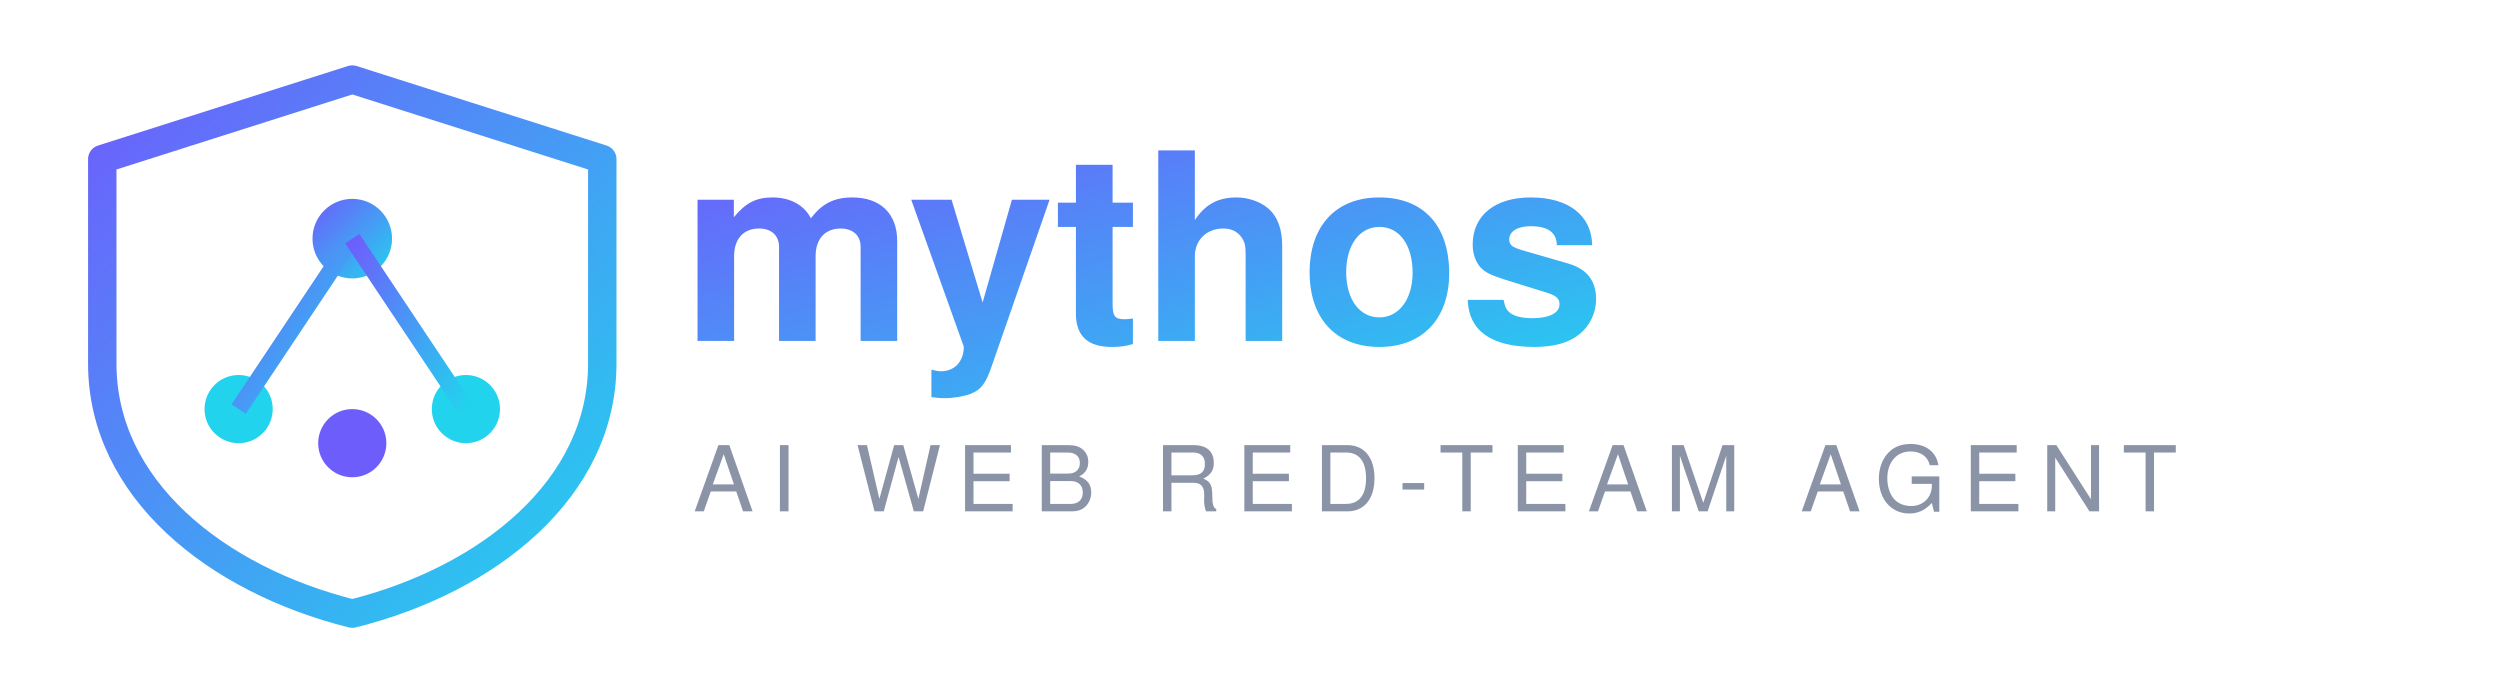
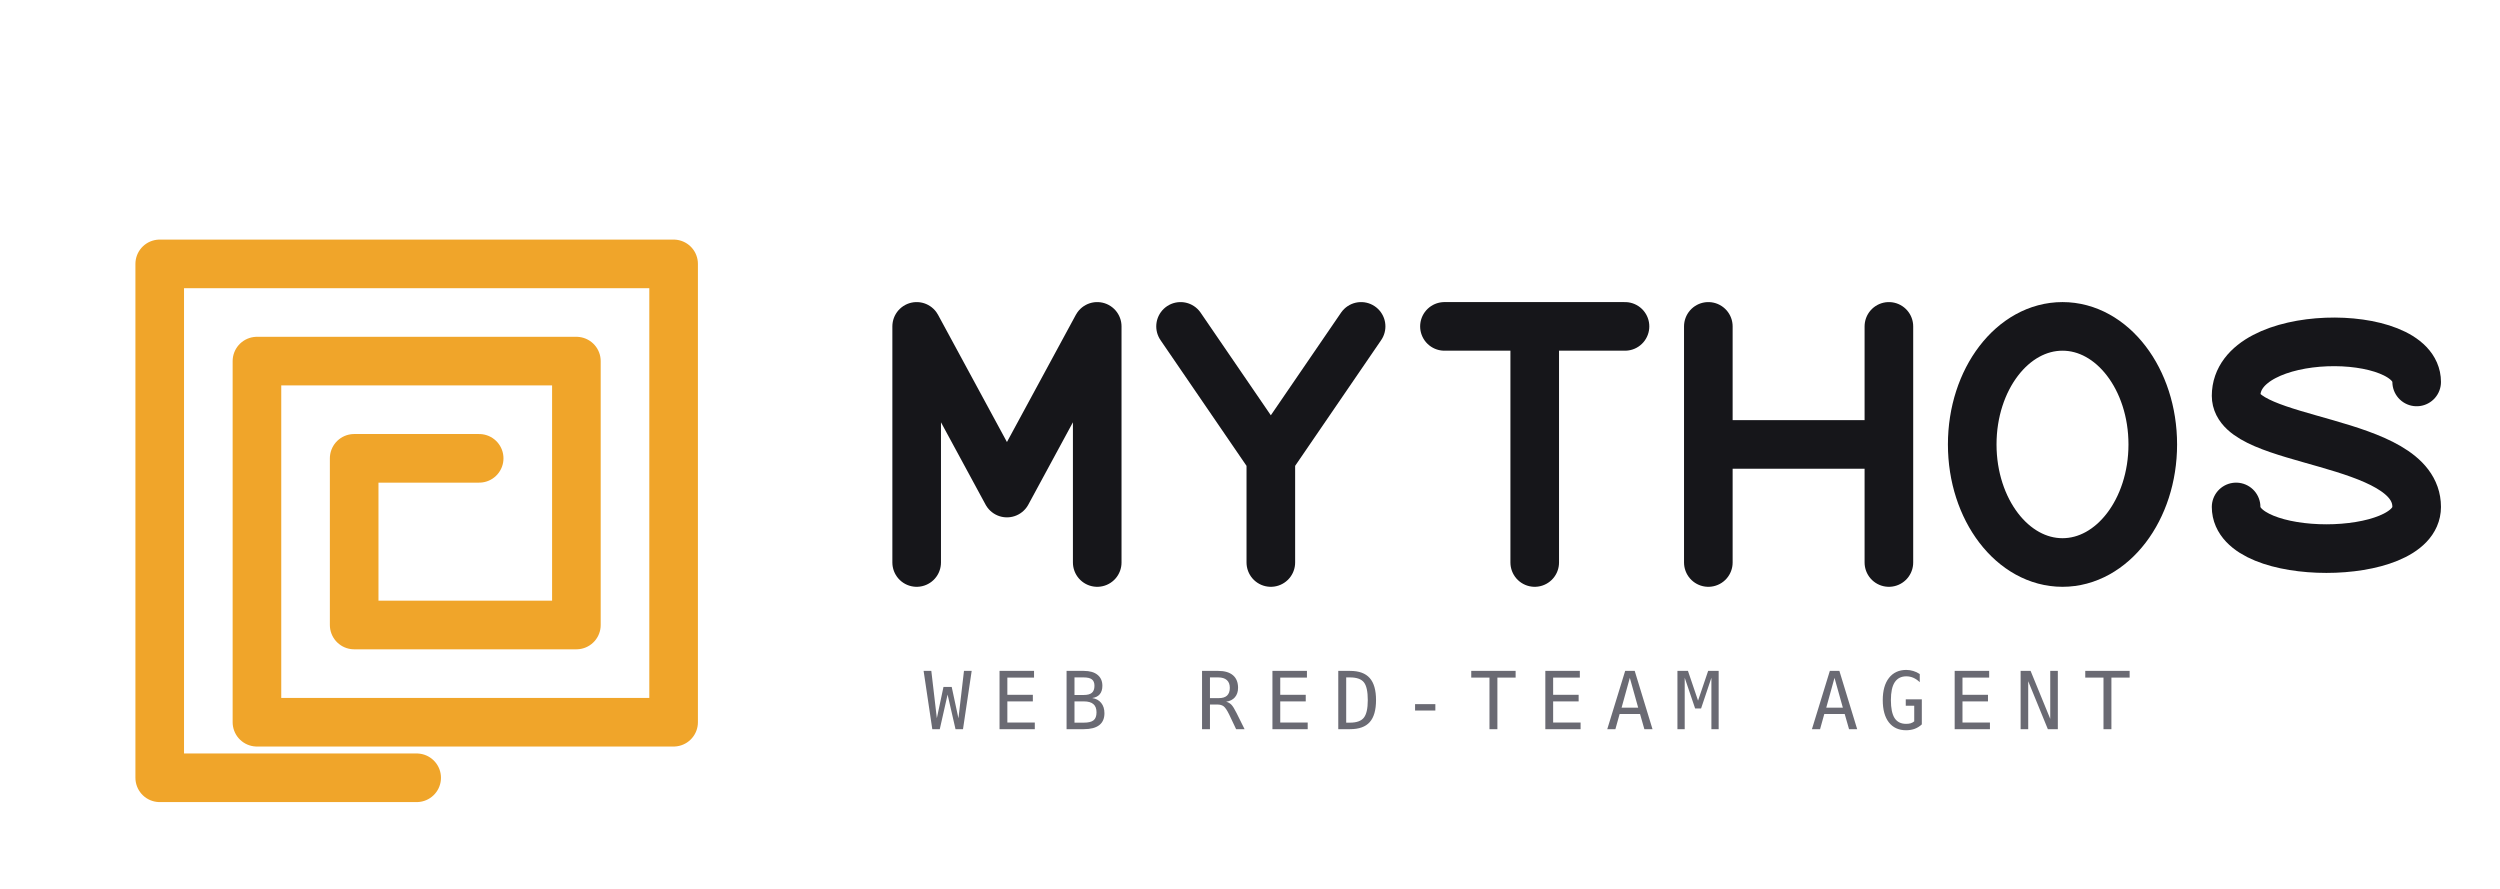
- <svg xmlns="http://www.w3.org/2000/svg" viewBox="0 0 440 120" role="img" aria-label="Mythos">
-   <defs>
-     <linearGradient id="g" x1="0" y1="0" x2="1" y2="1">
-       <stop offset="0" stop-color="#6d5efc" />
-       <stop offset="1" stop-color="#22d3ee" />
-     </linearGradient>
-   </defs>
-   <g transform="translate(14,12)">
-     <path d="M48 2 L92 16 V52 C92 74 72 90 48 96 C24 90 4 74 4 52 V16 Z" fill="none" stroke="url(#g)" stroke-width="5" stroke-linejoin="round" />
-     <circle cx="48" cy="30" r="7" fill="url(#g)" />
-     <circle cx="28" cy="60" r="6" fill="#22d3ee" />
-     <circle cx="48" cy="66" r="6" fill="#6d5efc" />
-     <circle cx="68" cy="60" r="6" fill="#22d3ee" />
-     <g stroke="url(#g)" stroke-width="3">
-       <line x1="48" y1="30" x2="28" y2="60" />
-       <line x1="48" y1="30" x2="48" y2="66" />
-       <line x1="48" y1="30" x2="68" y2="60" />
-     </g>
+ <svg xmlns="http://www.w3.org/2000/svg" viewBox="0 0 360 128" width="360" height="128" role="img" aria-label="Mythos">
+   <g transform="translate(12,16)" fill="none" stroke="#f0a52a" stroke-width="7" stroke-linecap="round" stroke-linejoin="round">
+     <path d="M 48 96 H 11 V 22 H 85 V 88 H 25 V 36 H 71 V 74 H 39 V 50 H 57" />
  </g>
-   <text x="120" y="60" font-family="Segoe UI, Helvetica, Arial, sans-serif" font-size="46" font-weight="700" fill="url(#g)">mythos</text>
-   <text x="122" y="90" font-family="Segoe UI, Helvetica, Arial, sans-serif" font-size="16" letter-spacing="3" fill="#8b93a7">AI WEB RED-TEAM AGENT</text>
+   <g fill="none" stroke="#16161a" stroke-width="7" stroke-linecap="round" stroke-linejoin="round">
+     <path d="M 132 81 V 47 L 145 71 L 158 47 V 81" />
+     <path d="M 170 47 L 183 66 L 196 47 M 183 66 V 81" />
+     <path d="M 208 47 H 234 M 221 47 V 81" />
+     <path d="M 246 47 V 81 M 272 47 V 81 M 246 64 H 272" />
+     <ellipse cx="297" cy="64" rx="13" ry="17" />
+     <path d="M 348 55 C 348 47 322 47 322 57 C 322 64 348 63 348 73 C 348 81 322 81 322 73" />
+   </g>
+   <text x="133" y="105" font-family="ui-monospace, SFMono-Regular, Menlo, Consolas, monospace" font-size="11.5" letter-spacing="2.9" fill="#6a6a73">WEB RED-TEAM AGENT</text>
</svg>
